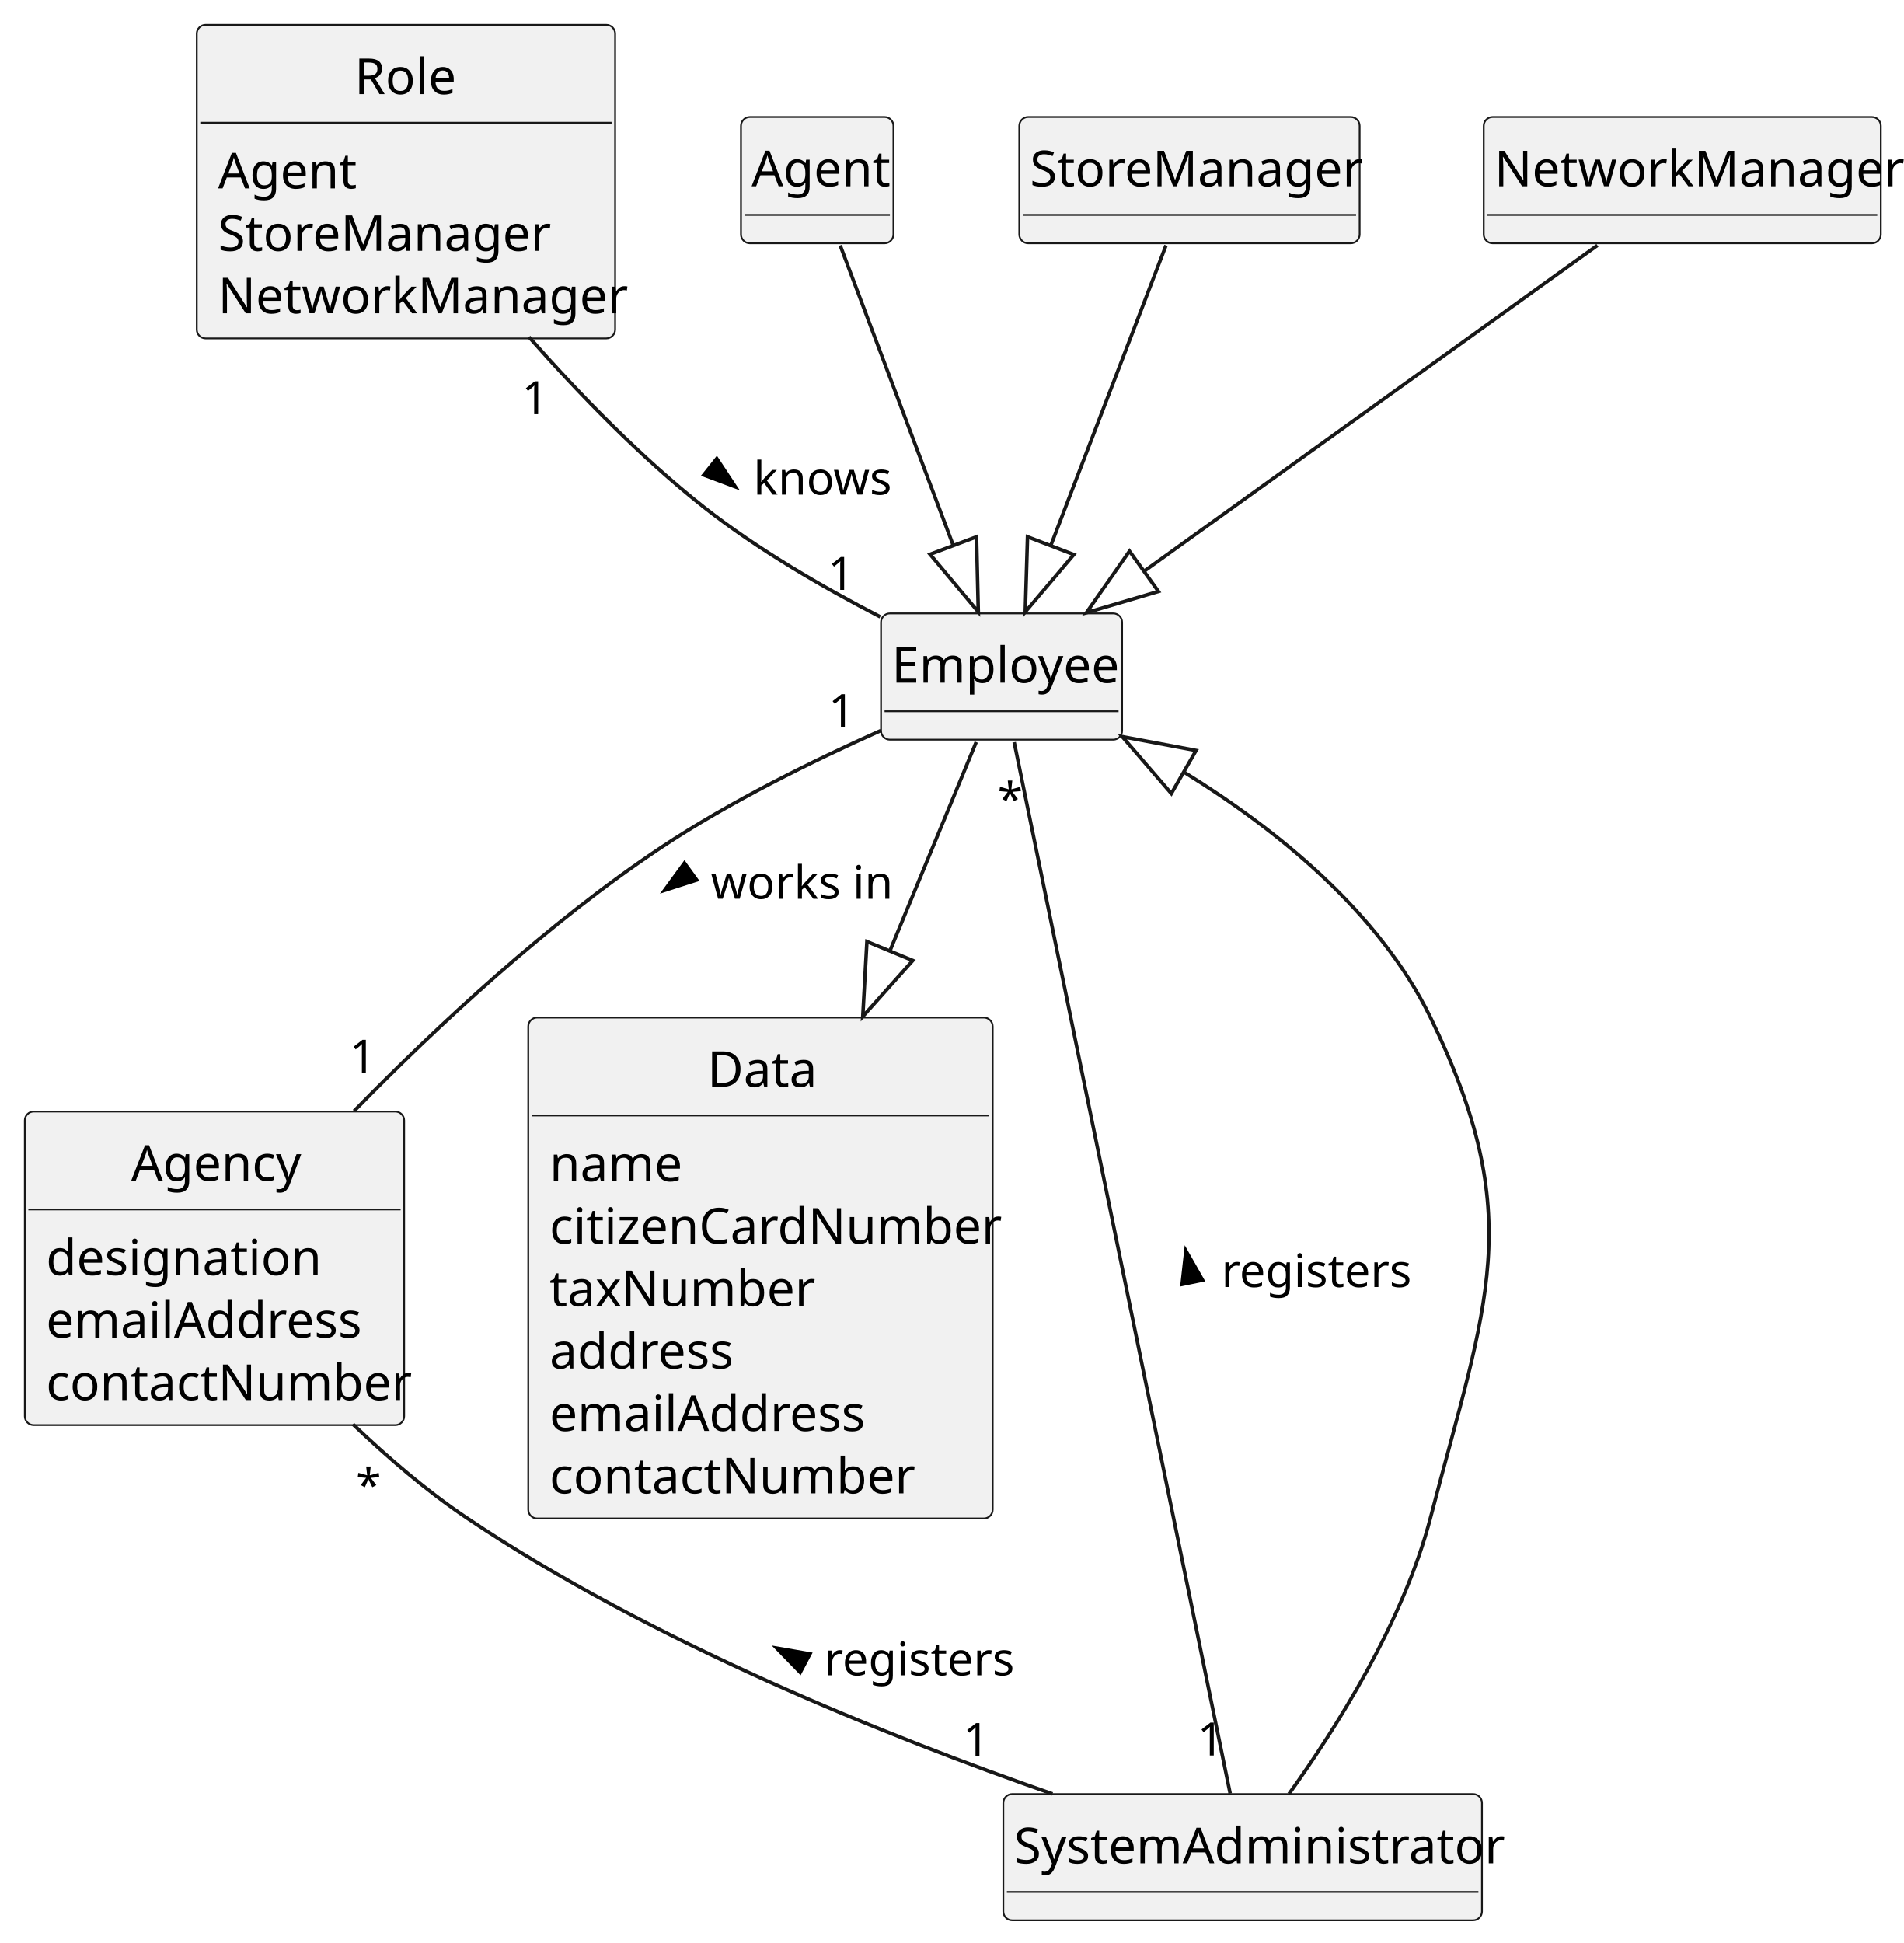
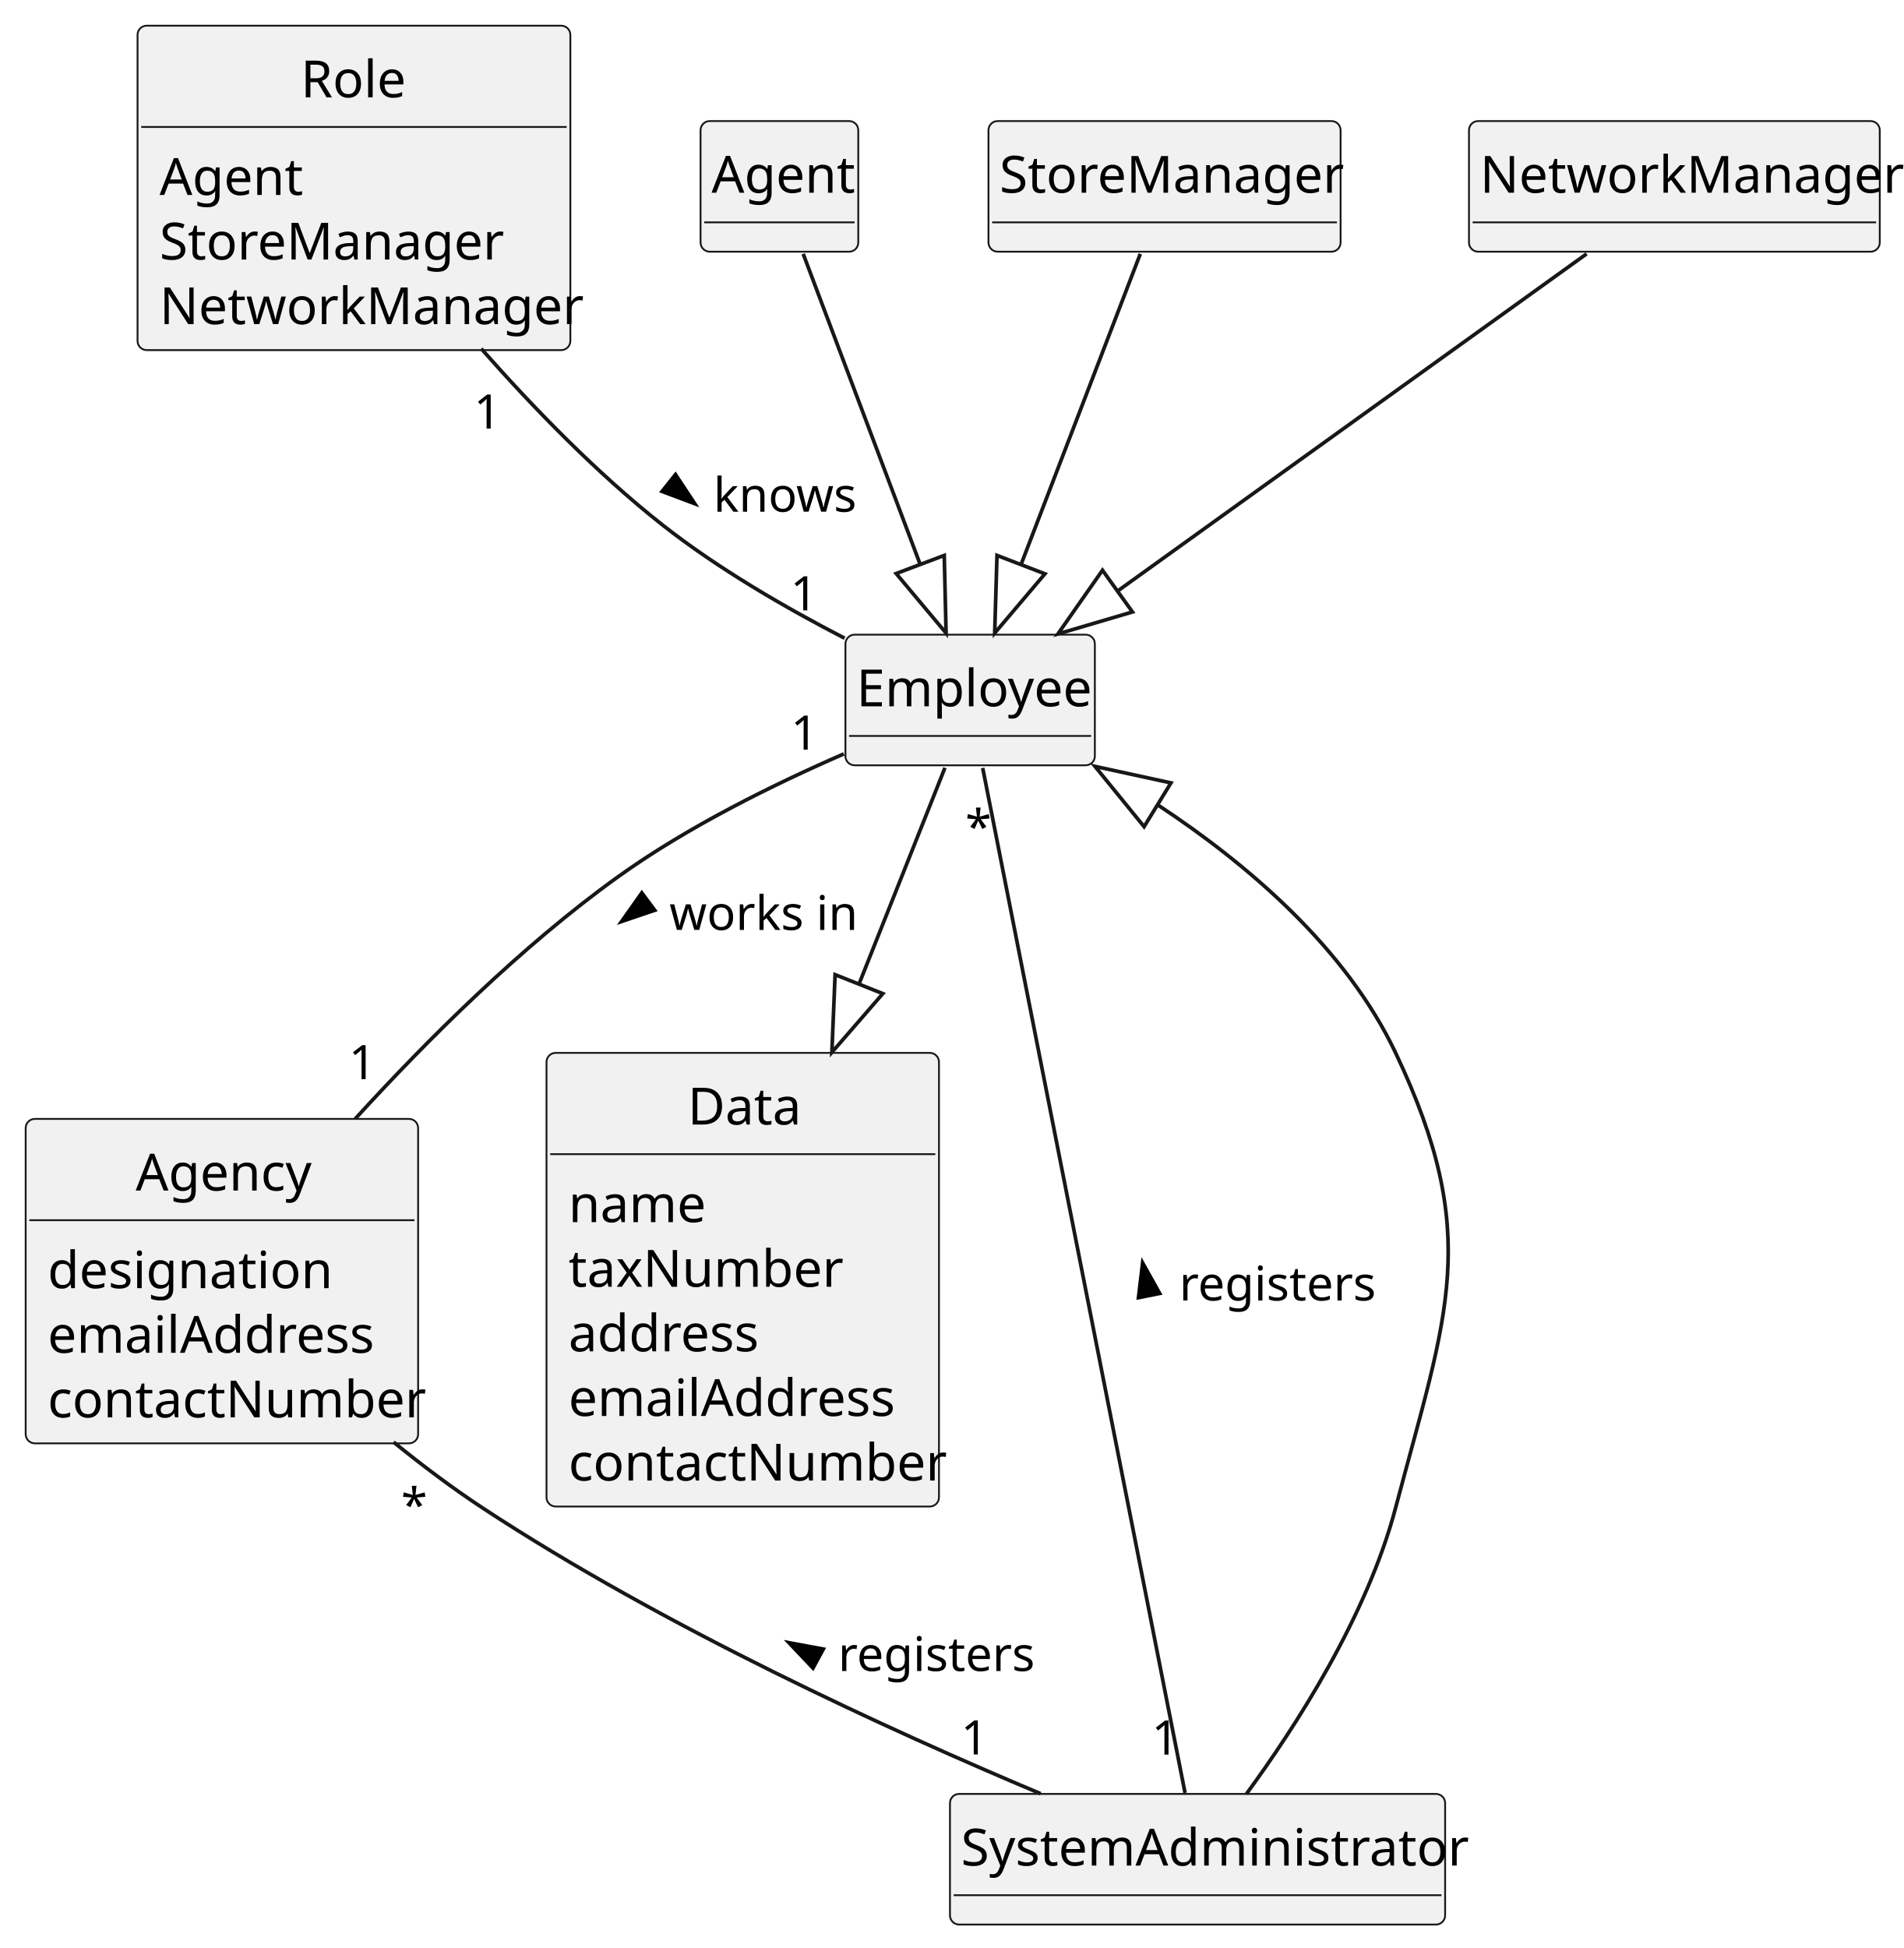
- <svg xmlns="http://www.w3.org/2000/svg" contentStyleType="text/css" height="548px" preserveAspectRatio="none" style="width:537px;height:548px;background:#FFFFFF;" version="1.1" viewBox="0 0 537 548" width="537px" zoomAndPan="magnify">
+ <svg xmlns="http://www.w3.org/2000/svg" contentStyleType="text/css" height="531px" preserveAspectRatio="none" style="width:519px;height:531px;background:#FFFFFF;" version="1.1" viewBox="0 0 519 531" width="519px" zoomAndPan="magnify">
  <defs />
  <g>
    <g id="elem_SystemAdministrator">
-       <rect codeLine="12" fill="#F1F1F1" height="35.609" id="SystemAdministrator" rx="2.5" ry="2.5" style="stroke:#181818;stroke-width:0.5;" width="135" x="283" y="506" />
-       <text fill="#000000" font-family="sans-serif" font-size="14" lengthAdjust="spacing" textLength="129" x="286" y="525.533">SystemAdministrator</text>
-       <line style="stroke:#181818;stroke-width:0.5;" x1="284" x2="417" y1="533.609" y2="533.609" />
+       <rect codeLine="12" fill="#F1F1F1" height="35.609" id="SystemAdministrator" rx="2.5" ry="2.5" style="stroke:#181818;stroke-width:0.5;" width="135" x="259" y="489" />
+       <text fill="#000000" font-family="sans-serif" font-size="14" lengthAdjust="spacing" textLength="129" x="262" y="508.533">SystemAdministrator</text>
+       <line style="stroke:#181818;stroke-width:0.5;" x1="260" x2="393" y1="516.609" y2="516.609" />
    </g>
    <g id="elem_Employee">
-       <rect codeLine="15" fill="#F1F1F1" height="35.609" id="Employee" rx="2.5" ry="2.5" style="stroke:#181818;stroke-width:0.5;" width="68" x="248.5" y="173" />
-       <text fill="#000000" font-family="sans-serif" font-size="14" lengthAdjust="spacing" textLength="62" x="251.5" y="192.533">Employee</text>
-       <line style="stroke:#181818;stroke-width:0.5;" x1="249.5" x2="315.5" y1="200.609" y2="200.609" />
+       <rect codeLine="15" fill="#F1F1F1" height="35.609" id="Employee" rx="2.5" ry="2.5" style="stroke:#181818;stroke-width:0.5;" width="68" x="230.5" y="173" />
+       <text fill="#000000" font-family="sans-serif" font-size="14" lengthAdjust="spacing" textLength="62" x="233.5" y="192.533">Employee</text>
+       <line style="stroke:#181818;stroke-width:0.5;" x1="231.5" x2="297.5" y1="200.609" y2="200.609" />
    </g>
    <g id="elem_Role">
-       <rect codeLine="17" fill="#F1F1F1" height="88.438" id="Role" rx="2.5" ry="2.5" style="stroke:#181818;stroke-width:0.5;" width="118" x="55.5" y="7" />
-       <text fill="#000000" font-family="sans-serif" font-size="14" lengthAdjust="spacing" textLength="29" x="100" y="26.533">Role</text>
-       <line style="stroke:#181818;stroke-width:0.5;" x1="56.5" x2="172.5" y1="34.609" y2="34.609" />
-       <text fill="#000000" font-family="sans-serif" font-size="14" lengthAdjust="spacing" textLength="37" x="61.5" y="53.143">Agent</text>
-       <text fill="#000000" font-family="sans-serif" font-size="14" lengthAdjust="spacing" textLength="90" x="61.5" y="70.752">StoreManager</text>
-       <text fill="#000000" font-family="sans-serif" font-size="14" lengthAdjust="spacing" textLength="106" x="61.5" y="88.361">NetworkManager</text>
+       <rect codeLine="17" fill="#F1F1F1" height="88.438" id="Role" rx="2.5" ry="2.5" style="stroke:#181818;stroke-width:0.5;" width="118" x="37.5" y="7" />
+       <text fill="#000000" font-family="sans-serif" font-size="14" lengthAdjust="spacing" textLength="29" x="82" y="26.533">Role</text>
+       <line style="stroke:#181818;stroke-width:0.5;" x1="38.5" x2="154.5" y1="34.609" y2="34.609" />
+       <text fill="#000000" font-family="sans-serif" font-size="14" lengthAdjust="spacing" textLength="37" x="43.5" y="53.143">Agent</text>
+       <text fill="#000000" font-family="sans-serif" font-size="14" lengthAdjust="spacing" textLength="90" x="43.5" y="70.752">StoreManager</text>
+       <text fill="#000000" font-family="sans-serif" font-size="14" lengthAdjust="spacing" textLength="106" x="43.5" y="88.361">NetworkManager</text>
    </g>
    <g id="elem_Agent">
-       <rect codeLine="23" fill="#F1F1F1" height="35.609" id="Agent" rx="2.5" ry="2.5" style="stroke:#181818;stroke-width:0.5;" width="43" x="209" y="33" />
-       <text fill="#000000" font-family="sans-serif" font-size="14" lengthAdjust="spacing" textLength="37" x="212" y="52.533">Agent</text>
-       <line style="stroke:#181818;stroke-width:0.5;" x1="210" x2="251" y1="60.609" y2="60.609" />
+       <rect codeLine="23" fill="#F1F1F1" height="35.609" id="Agent" rx="2.5" ry="2.5" style="stroke:#181818;stroke-width:0.5;" width="43" x="191" y="33" />
+       <text fill="#000000" font-family="sans-serif" font-size="14" lengthAdjust="spacing" textLength="37" x="194" y="52.533">Agent</text>
+       <line style="stroke:#181818;stroke-width:0.5;" x1="192" x2="233" y1="60.609" y2="60.609" />
    </g>
    <g id="elem_StoreManager">
-       <rect codeLine="26" fill="#F1F1F1" height="35.609" id="StoreManager" rx="2.5" ry="2.5" style="stroke:#181818;stroke-width:0.5;" width="96" x="287.5" y="33" />
-       <text fill="#000000" font-family="sans-serif" font-size="14" lengthAdjust="spacing" textLength="90" x="290.5" y="52.533">StoreManager</text>
-       <line style="stroke:#181818;stroke-width:0.5;" x1="288.5" x2="382.5" y1="60.609" y2="60.609" />
+       <rect codeLine="26" fill="#F1F1F1" height="35.609" id="StoreManager" rx="2.5" ry="2.5" style="stroke:#181818;stroke-width:0.5;" width="96" x="269.5" y="33" />
+       <text fill="#000000" font-family="sans-serif" font-size="14" lengthAdjust="spacing" textLength="90" x="272.5" y="52.533">StoreManager</text>
+       <line style="stroke:#181818;stroke-width:0.5;" x1="270.5" x2="364.5" y1="60.609" y2="60.609" />
    </g>
    <g id="elem_NetworkManager">
-       <rect codeLine="28" fill="#F1F1F1" height="35.609" id="NetworkManager" rx="2.5" ry="2.5" style="stroke:#181818;stroke-width:0.5;" width="112" x="418.5" y="33" />
-       <text fill="#000000" font-family="sans-serif" font-size="14" lengthAdjust="spacing" textLength="106" x="421.5" y="52.533">NetworkManager</text>
-       <line style="stroke:#181818;stroke-width:0.5;" x1="419.5" x2="529.5" y1="60.609" y2="60.609" />
+       <rect codeLine="28" fill="#F1F1F1" height="35.609" id="NetworkManager" rx="2.5" ry="2.5" style="stroke:#181818;stroke-width:0.5;" width="112" x="400.5" y="33" />
+       <text fill="#000000" font-family="sans-serif" font-size="14" lengthAdjust="spacing" textLength="106" x="403.5" y="52.533">NetworkManager</text>
+       <line style="stroke:#181818;stroke-width:0.5;" x1="401.5" x2="511.5" y1="60.609" y2="60.609" />
    </g>
    <g id="elem_Data">
-       <rect codeLine="31" fill="#F1F1F1" height="141.266" id="Data" rx="2.5" ry="2.5" style="stroke:#181818;stroke-width:0.5;" width="131" x="149" y="287" />
-       <text fill="#000000" font-family="sans-serif" font-size="14" lengthAdjust="spacing" textLength="30" x="199.5" y="306.533">Data</text>
-       <line style="stroke:#181818;stroke-width:0.5;" x1="150" x2="279" y1="314.609" y2="314.609" />
+       <rect codeLine="31" fill="#F1F1F1" height="123.656" id="Data" rx="2.5" ry="2.5" style="stroke:#181818;stroke-width:0.5;" width="107" x="149" y="287" />
+       <text fill="#000000" font-family="sans-serif" font-size="14" lengthAdjust="spacing" textLength="30" x="187.5" y="306.533">Data</text>
+       <line style="stroke:#181818;stroke-width:0.5;" x1="150" x2="255" y1="314.609" y2="314.609" />
      <text fill="#000000" font-family="sans-serif" font-size="14" lengthAdjust="spacing" textLength="35" x="155" y="333.143">name</text>
-       <text fill="#000000" font-family="sans-serif" font-size="14" lengthAdjust="spacing" textLength="119" x="155" y="350.752">citizenCardNumber</text>
-       <text fill="#000000" font-family="sans-serif" font-size="14" lengthAdjust="spacing" textLength="67" x="155" y="368.361">taxNumber</text>
-       <text fill="#000000" font-family="sans-serif" font-size="14" lengthAdjust="spacing" textLength="51" x="155" y="385.971">address</text>
-       <text fill="#000000" font-family="sans-serif" font-size="14" lengthAdjust="spacing" textLength="85" x="155" y="403.58">emailAddress</text>
-       <text fill="#000000" font-family="sans-serif" font-size="14" lengthAdjust="spacing" textLength="95" x="155" y="421.19">contactNumber</text>
+       <text fill="#000000" font-family="sans-serif" font-size="14" lengthAdjust="spacing" textLength="67" x="155" y="350.752">taxNumber</text>
+       <text fill="#000000" font-family="sans-serif" font-size="14" lengthAdjust="spacing" textLength="51" x="155" y="368.361">address</text>
+       <text fill="#000000" font-family="sans-serif" font-size="14" lengthAdjust="spacing" textLength="85" x="155" y="385.971">emailAddress</text>
+       <text fill="#000000" font-family="sans-serif" font-size="14" lengthAdjust="spacing" textLength="95" x="155" y="403.58">contactNumber</text>
    </g>
    <g id="elem_Agency">
-       <rect codeLine="41" fill="#F1F1F1" height="88.438" id="Agency" rx="2.5" ry="2.5" style="stroke:#181818;stroke-width:0.5;" width="107" x="7" y="313.5" />
-       <text fill="#000000" font-family="sans-serif" font-size="14" lengthAdjust="spacing" textLength="47" x="37" y="333.033">Agency</text>
-       <line style="stroke:#181818;stroke-width:0.5;" x1="8" x2="113" y1="341.109" y2="341.109" />
-       <text fill="#000000" font-family="sans-serif" font-size="14" lengthAdjust="spacing" textLength="73" x="13" y="359.643">designation</text>
-       <text fill="#000000" font-family="sans-serif" font-size="14" lengthAdjust="spacing" textLength="85" x="13" y="377.252">emailAddress</text>
-       <text fill="#000000" font-family="sans-serif" font-size="14" lengthAdjust="spacing" textLength="95" x="13" y="394.861">contactNumber</text>
+       <rect codeLine="40" fill="#F1F1F1" height="88.438" id="Agency" rx="2.5" ry="2.5" style="stroke:#181818;stroke-width:0.5;" width="107" x="7" y="305" />
+       <text fill="#000000" font-family="sans-serif" font-size="14" lengthAdjust="spacing" textLength="47" x="37" y="324.533">Agency</text>
+       <line style="stroke:#181818;stroke-width:0.5;" x1="8" x2="113" y1="332.609" y2="332.609" />
+       <text fill="#000000" font-family="sans-serif" font-size="14" lengthAdjust="spacing" textLength="73" x="13" y="351.143">designation</text>
+       <text fill="#000000" font-family="sans-serif" font-size="14" lengthAdjust="spacing" textLength="85" x="13" y="368.752">emailAddress</text>
+       <text fill="#000000" font-family="sans-serif" font-size="14" lengthAdjust="spacing" textLength="95" x="13" y="386.361">contactNumber</text>
    </g>
    <g id="link_SystemAdministrator_Employee">
-       <path codeLine="49" d="M363.57,505.96 C376.62,487.79 395.8,457.61 403.5,428 C419.27,367.35 430.9,343.36 403.5,287 C389,257.19 360.12,233.95 334.21,217.92 " fill="none" id="SystemAdministrator-to-Employee" style="stroke:#181818;stroke-width:1.0;" />
-       <polygon fill="none" points="330.39,223.8,316.54,207.76,337.37,211.66,330.39,223.8" style="stroke:#181818;stroke-width:1.0;" />
+       <path codeLine="48" d="M339.82,489 C353.11,470.86 372.65,440.71 380.5,411 C394.58,357.72 404.09,336.81 380.5,287 C366.96,258.41 340.14,235.56 315.7,219.44 " fill="none" id="SystemAdministrator-to-Employee" style="stroke:#181818;stroke-width:1.0;" />
+       <polygon fill="none" points="311.92,225.34,298.54,208.91,319.25,213.41,311.92,225.34" style="stroke:#181818;stroke-width:1.0;" />
    </g>
    <g id="link_SystemAdministrator_Employee">
-       <path codeLine="50" d="M346.98,505.84 C335.28,448.89 297.81,266.53 286.06,209.33 " fill="none" id="SystemAdministrator-Employee" style="stroke:#181818;stroke-width:1.0;" />
-       <polygon fill="#000000" points="334.494,352.778,333.435,362.23,339.193,361.047,334.494,352.778" style="stroke:#000000;stroke-width:1.0;" />
-       <text fill="#000000" font-family="sans-serif" font-size="13" lengthAdjust="spacing" textLength="50" x="344.5" y="362.995">registers</text>
-       <text fill="#000000" font-family="sans-serif" font-size="13" lengthAdjust="spacing" textLength="7" x="337.742" y="495.115">1</text>
-       <text fill="#000000" font-family="sans-serif" font-size="13" lengthAdjust="spacing" textLength="5" x="281.345" y="230.001">*</text>
+       <path codeLine="49" d="M323.09,488.72 C312.26,433.9 278.76,264.23 267.92,209.33 " fill="none" id="SystemAdministrator-Employee" style="stroke:#181818;stroke-width:1.0;" />
+       <polygon fill="#000000" points="311.531,344.271,310.4,353.714,316.167,352.575,311.531,344.271" style="stroke:#000000;stroke-width:1.0;" />
+       <text fill="#000000" font-family="sans-serif" font-size="13" lengthAdjust="spacing" textLength="50" x="321.5" y="354.495">registers</text>
+       <text fill="#000000" font-family="sans-serif" font-size="13" lengthAdjust="spacing" textLength="7" x="313.974" y="478.281">1</text>
+       <text fill="#000000" font-family="sans-serif" font-size="13" lengthAdjust="spacing" textLength="5" x="263.167" y="230.001">*</text>
    </g>
    <g id="link_Agency_SystemAdministrator">
-       <path codeLine="51" d="M99.55,401.69 C109.38,411.11 120.34,420.49 131.5,428 C183.6,463.04 250.74,489.88 296.86,505.95 " fill="none" id="Agency-SystemAdministrator" style="stroke:#181818;stroke-width:1.0;" />
-       <polygon fill="#000000" points="219.079,464.84,225.703,471.664,228.45,466.467,219.079,464.84" style="stroke:#000000;stroke-width:1.0;" />
-       <text fill="#000000" font-family="sans-serif" font-size="13" lengthAdjust="spacing" textLength="50" x="232.5" y="472.495">registers</text>
-       <text fill="#000000" font-family="sans-serif" font-size="13" lengthAdjust="spacing" textLength="5" x="100.375" y="423.496">*</text>
-       <text fill="#000000" font-family="sans-serif" font-size="13" lengthAdjust="spacing" textLength="7" x="271.647" y="495.26">1</text>
+       <path codeLine="50" d="M107.3,393.1 C115.12,399.45 123.35,405.64 131.5,411 C180.9,443.48 243.05,471.85 283.73,488.94 " fill="none" id="Agency-SystemAdministrator" style="stroke:#181818;stroke-width:1.0;" />
+       <polygon fill="#000000" points="215.106,447.789,221.652,454.689,224.457,449.524,215.106,447.789" style="stroke:#000000;stroke-width:1.0;" />
+       <text fill="#000000" font-family="sans-serif" font-size="13" lengthAdjust="spacing" textLength="50" x="228.5" y="455.495">registers</text>
+       <text fill="#000000" font-family="sans-serif" font-size="13" lengthAdjust="spacing" textLength="5" x="109.36" y="414.892">*</text>
+       <text fill="#000000" font-family="sans-serif" font-size="13" lengthAdjust="spacing" textLength="7" x="261.981" y="478.247">1</text>
    </g>
    <g id="link_Employee_Agency">
-       <path codeLine="53" d="M248.44,206.04 C229.54,214.47 205.98,226.06 186.5,239 C154.74,260.1 123.36,289.33 99.86,313.36 " fill="none" id="Employee-Agency" style="stroke:#181818;stroke-width:1.0;" />
-       <polygon fill="#000000" points="187.447,251.103,196.5,248.19,193.058,243.425,187.447,251.103" style="stroke:#000000;stroke-width:1.0;" />
-       <text fill="#000000" font-family="sans-serif" font-size="13" lengthAdjust="spacing" textLength="48" x="200.5" y="253.495">works in</text>
-       <text fill="#000000" font-family="sans-serif" font-size="13" lengthAdjust="spacing" textLength="7" x="233.693" y="205.064">1</text>
-       <text fill="#000000" font-family="sans-serif" font-size="13" lengthAdjust="spacing" textLength="7" x="98.575" y="302.538">1</text>
+       <path codeLine="52" d="M230.07,205.5 C211.05,213.77 187.49,225.36 168.5,239 C142.21,257.88 116.54,283.39 96.84,304.98 " fill="none" id="Employee-Agency" style="stroke:#181818;stroke-width:1.0;" />
+       <polygon fill="#000000" points="169.494,251.167,178.5,248.111,174.983,243.401,169.494,251.167" style="stroke:#000000;stroke-width:1.0;" />
+       <text fill="#000000" font-family="sans-serif" font-size="13" lengthAdjust="spacing" textLength="48" x="182.5" y="253.495">works in</text>
+       <text fill="#000000" font-family="sans-serif" font-size="13" lengthAdjust="spacing" textLength="7" x="215.602" y="204.348">1</text>
+       <text fill="#000000" font-family="sans-serif" font-size="13" lengthAdjust="spacing" textLength="7" x="95.074" y="294.178">1</text>
    </g>
    <g id="link_Role_Employee">
-       <path codeLine="54" d="M149.2,95.04 C163.46,111.2 180.77,129.02 198.5,143 C213.72,155 232.4,165.78 248.27,173.97 " fill="none" id="Role-Employee" style="stroke:#181818;stroke-width:1.0;" />
-       <polygon fill="#000000" points="207.411,137.291,202.168,129.357,198.505,133.954,207.411,137.291" style="stroke:#000000;stroke-width:1.0;" />
-       <text fill="#000000" font-family="sans-serif" font-size="13" lengthAdjust="spacing" textLength="37" x="212.5" y="139.495">knows</text>
-       <text fill="#000000" font-family="sans-serif" font-size="13" lengthAdjust="spacing" textLength="7" x="147.173" y="116.822">1</text>
-       <text fill="#000000" font-family="sans-serif" font-size="13" lengthAdjust="spacing" textLength="7" x="233.488" y="166.379">1</text>
+       <path codeLine="53" d="M131.2,95.04 C145.46,111.2 162.77,129.02 180.5,143 C195.72,155 214.4,165.78 230.27,173.97 " fill="none" id="Role-Employee" style="stroke:#181818;stroke-width:1.0;" />
+       <polygon fill="#000000" points="189.411,137.291,184.168,129.357,180.505,133.954,189.411,137.291" style="stroke:#000000;stroke-width:1.0;" />
+       <text fill="#000000" font-family="sans-serif" font-size="13" lengthAdjust="spacing" textLength="37" x="194.5" y="139.495">knows</text>
+       <text fill="#000000" font-family="sans-serif" font-size="13" lengthAdjust="spacing" textLength="7" x="129.173" y="116.822">1</text>
+       <text fill="#000000" font-family="sans-serif" font-size="13" lengthAdjust="spacing" textLength="7" x="215.488" y="166.379">1</text>
    </g>
    <g id="link_Employee_Data">
-       <path codeLine="55" d="M275.35,209.29 C269.38,223.73 260.39,245.49 251.13,267.89 " fill="none" id="Employee-to-Data" style="stroke:#181818;stroke-width:1.0;" />
-       <polygon fill="none" points="257.46,270.9,243.35,286.71,244.52,265.55,257.46,270.9" style="stroke:#181818;stroke-width:1.0;" />
+       <path codeLine="54" d="M257.63,209.29 C251.82,223.92 243.04,246 234.19,268.27 " fill="none" id="Employee-to-Data" style="stroke:#181818;stroke-width:1.0;" />
+       <polygon fill="none" points="240.69,270.85,226.8,286.86,227.68,265.68,240.69,270.85" style="stroke:#181818;stroke-width:1.0;" />
    </g>
    <g id="link_Agent_Employee">
-       <path codeLine="56" d="M236.98,69.2 C244.92,90.27 258.59,126.54 268.88,153.85 " fill="none" id="Agent-to-Employee" style="stroke:#181818;stroke-width:1.0;" />
-       <polygon fill="none" points="275.44,151.4,275.94,172.58,262.33,156.34,275.44,151.4" style="stroke:#181818;stroke-width:1.0;" />
+       <path codeLine="55" d="M218.98,69.2 C226.92,90.27 240.59,126.54 250.88,153.85 " fill="none" id="Agent-to-Employee" style="stroke:#181818;stroke-width:1.0;" />
+       <polygon fill="none" points="257.44,151.4,257.94,172.58,244.33,156.34,257.44,151.4" style="stroke:#181818;stroke-width:1.0;" />
    </g>
    <g id="link_StoreManager_Employee">
-       <path codeLine="57" d="M328.89,69.2 C320.8,90.27 306.87,126.54 296.39,153.85 " fill="none" id="StoreManager-to-Employee" style="stroke:#181818;stroke-width:1.0;" />
-       <polygon fill="none" points="302.89,156.42,289.19,172.58,289.82,151.4,302.89,156.42" style="stroke:#181818;stroke-width:1.0;" />
+       <path codeLine="56" d="M310.89,69.2 C302.8,90.27 288.87,126.54 278.39,153.85 " fill="none" id="StoreManager-to-Employee" style="stroke:#181818;stroke-width:1.0;" />
+       <polygon fill="none" points="284.89,156.42,271.19,172.58,271.82,151.4,284.89,156.42" style="stroke:#181818;stroke-width:1.0;" />
    </g>
    <g id="link_NetworkManager_Employee">
-       <path codeLine="58" d="M450.57,69.2 C418.58,92.19 361.42,133.28 322.74,161.08 " fill="none" id="NetworkManager-to-Employee" style="stroke:#181818;stroke-width:1.0;" />
-       <polygon fill="none" points="326.75,166.81,306.43,172.8,318.58,155.44,326.75,166.81" style="stroke:#181818;stroke-width:1.0;" />
+       <path codeLine="57" d="M432.57,69.2 C400.58,92.19 343.42,133.28 304.74,161.08 " fill="none" id="NetworkManager-to-Employee" style="stroke:#181818;stroke-width:1.0;" />
+       <polygon fill="none" points="308.75,166.81,288.43,172.8,300.58,155.44,308.75,166.81" style="stroke:#181818;stroke-width:1.0;" />
    </g>
  </g>
</svg>
